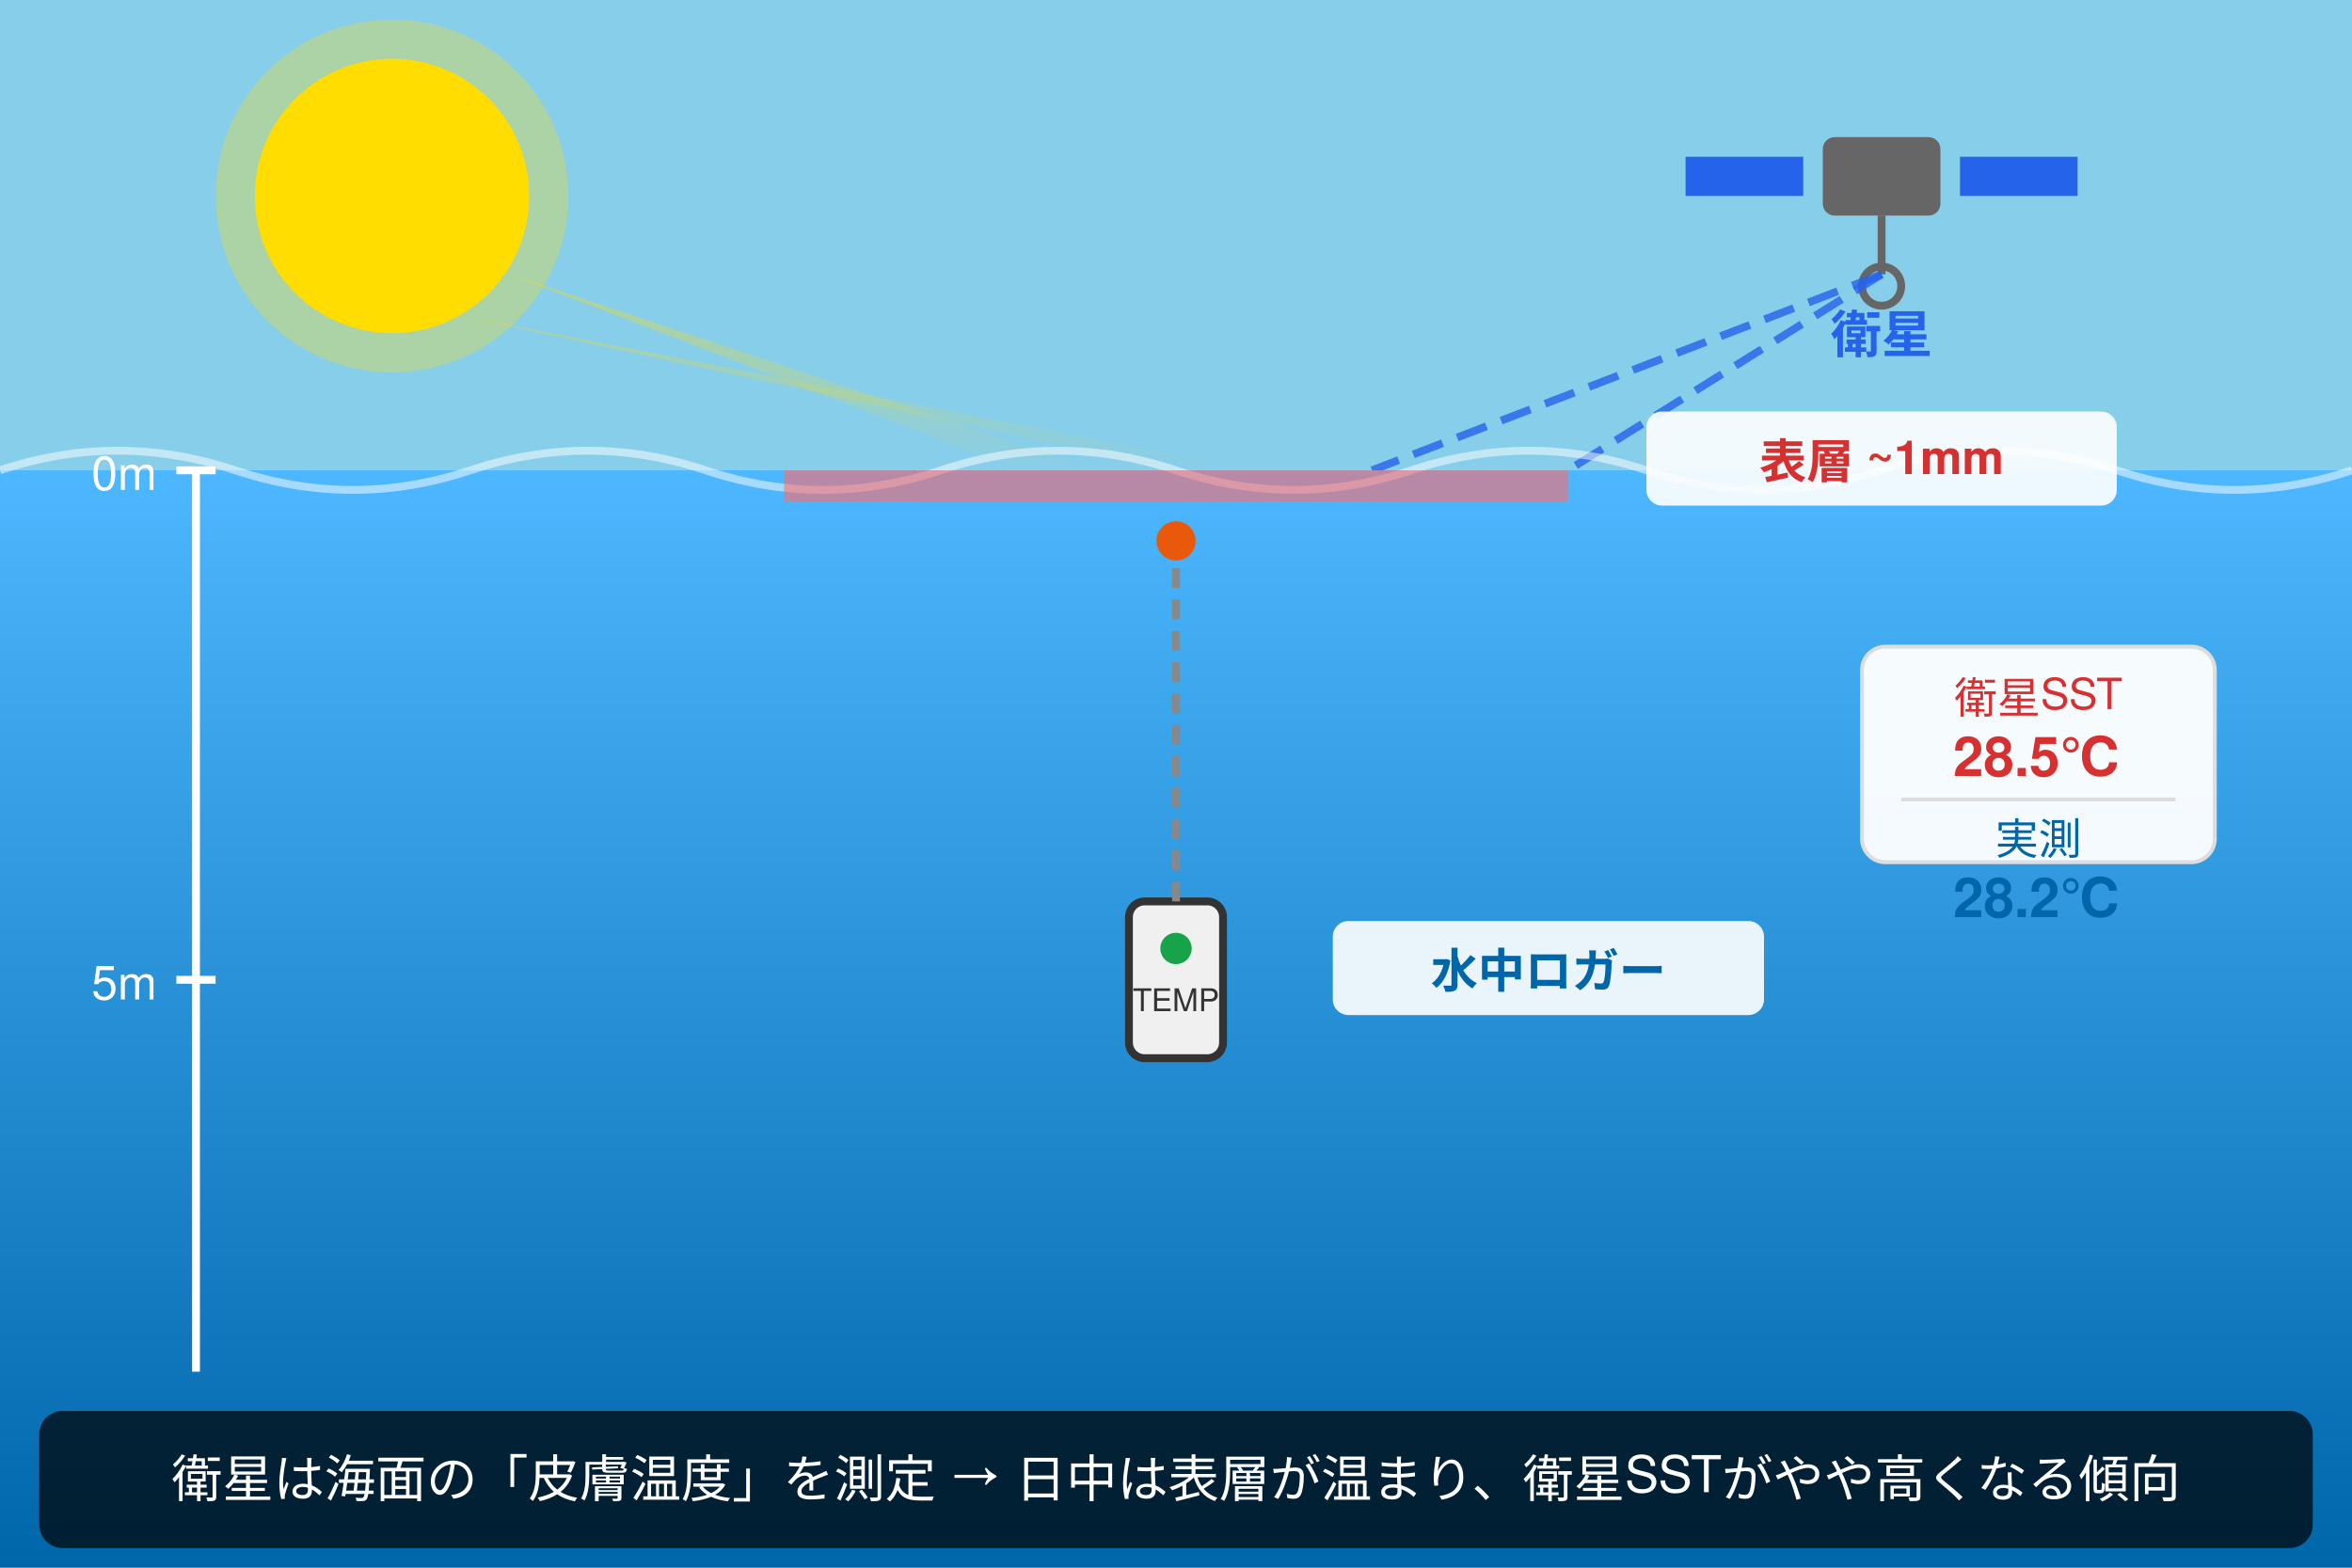
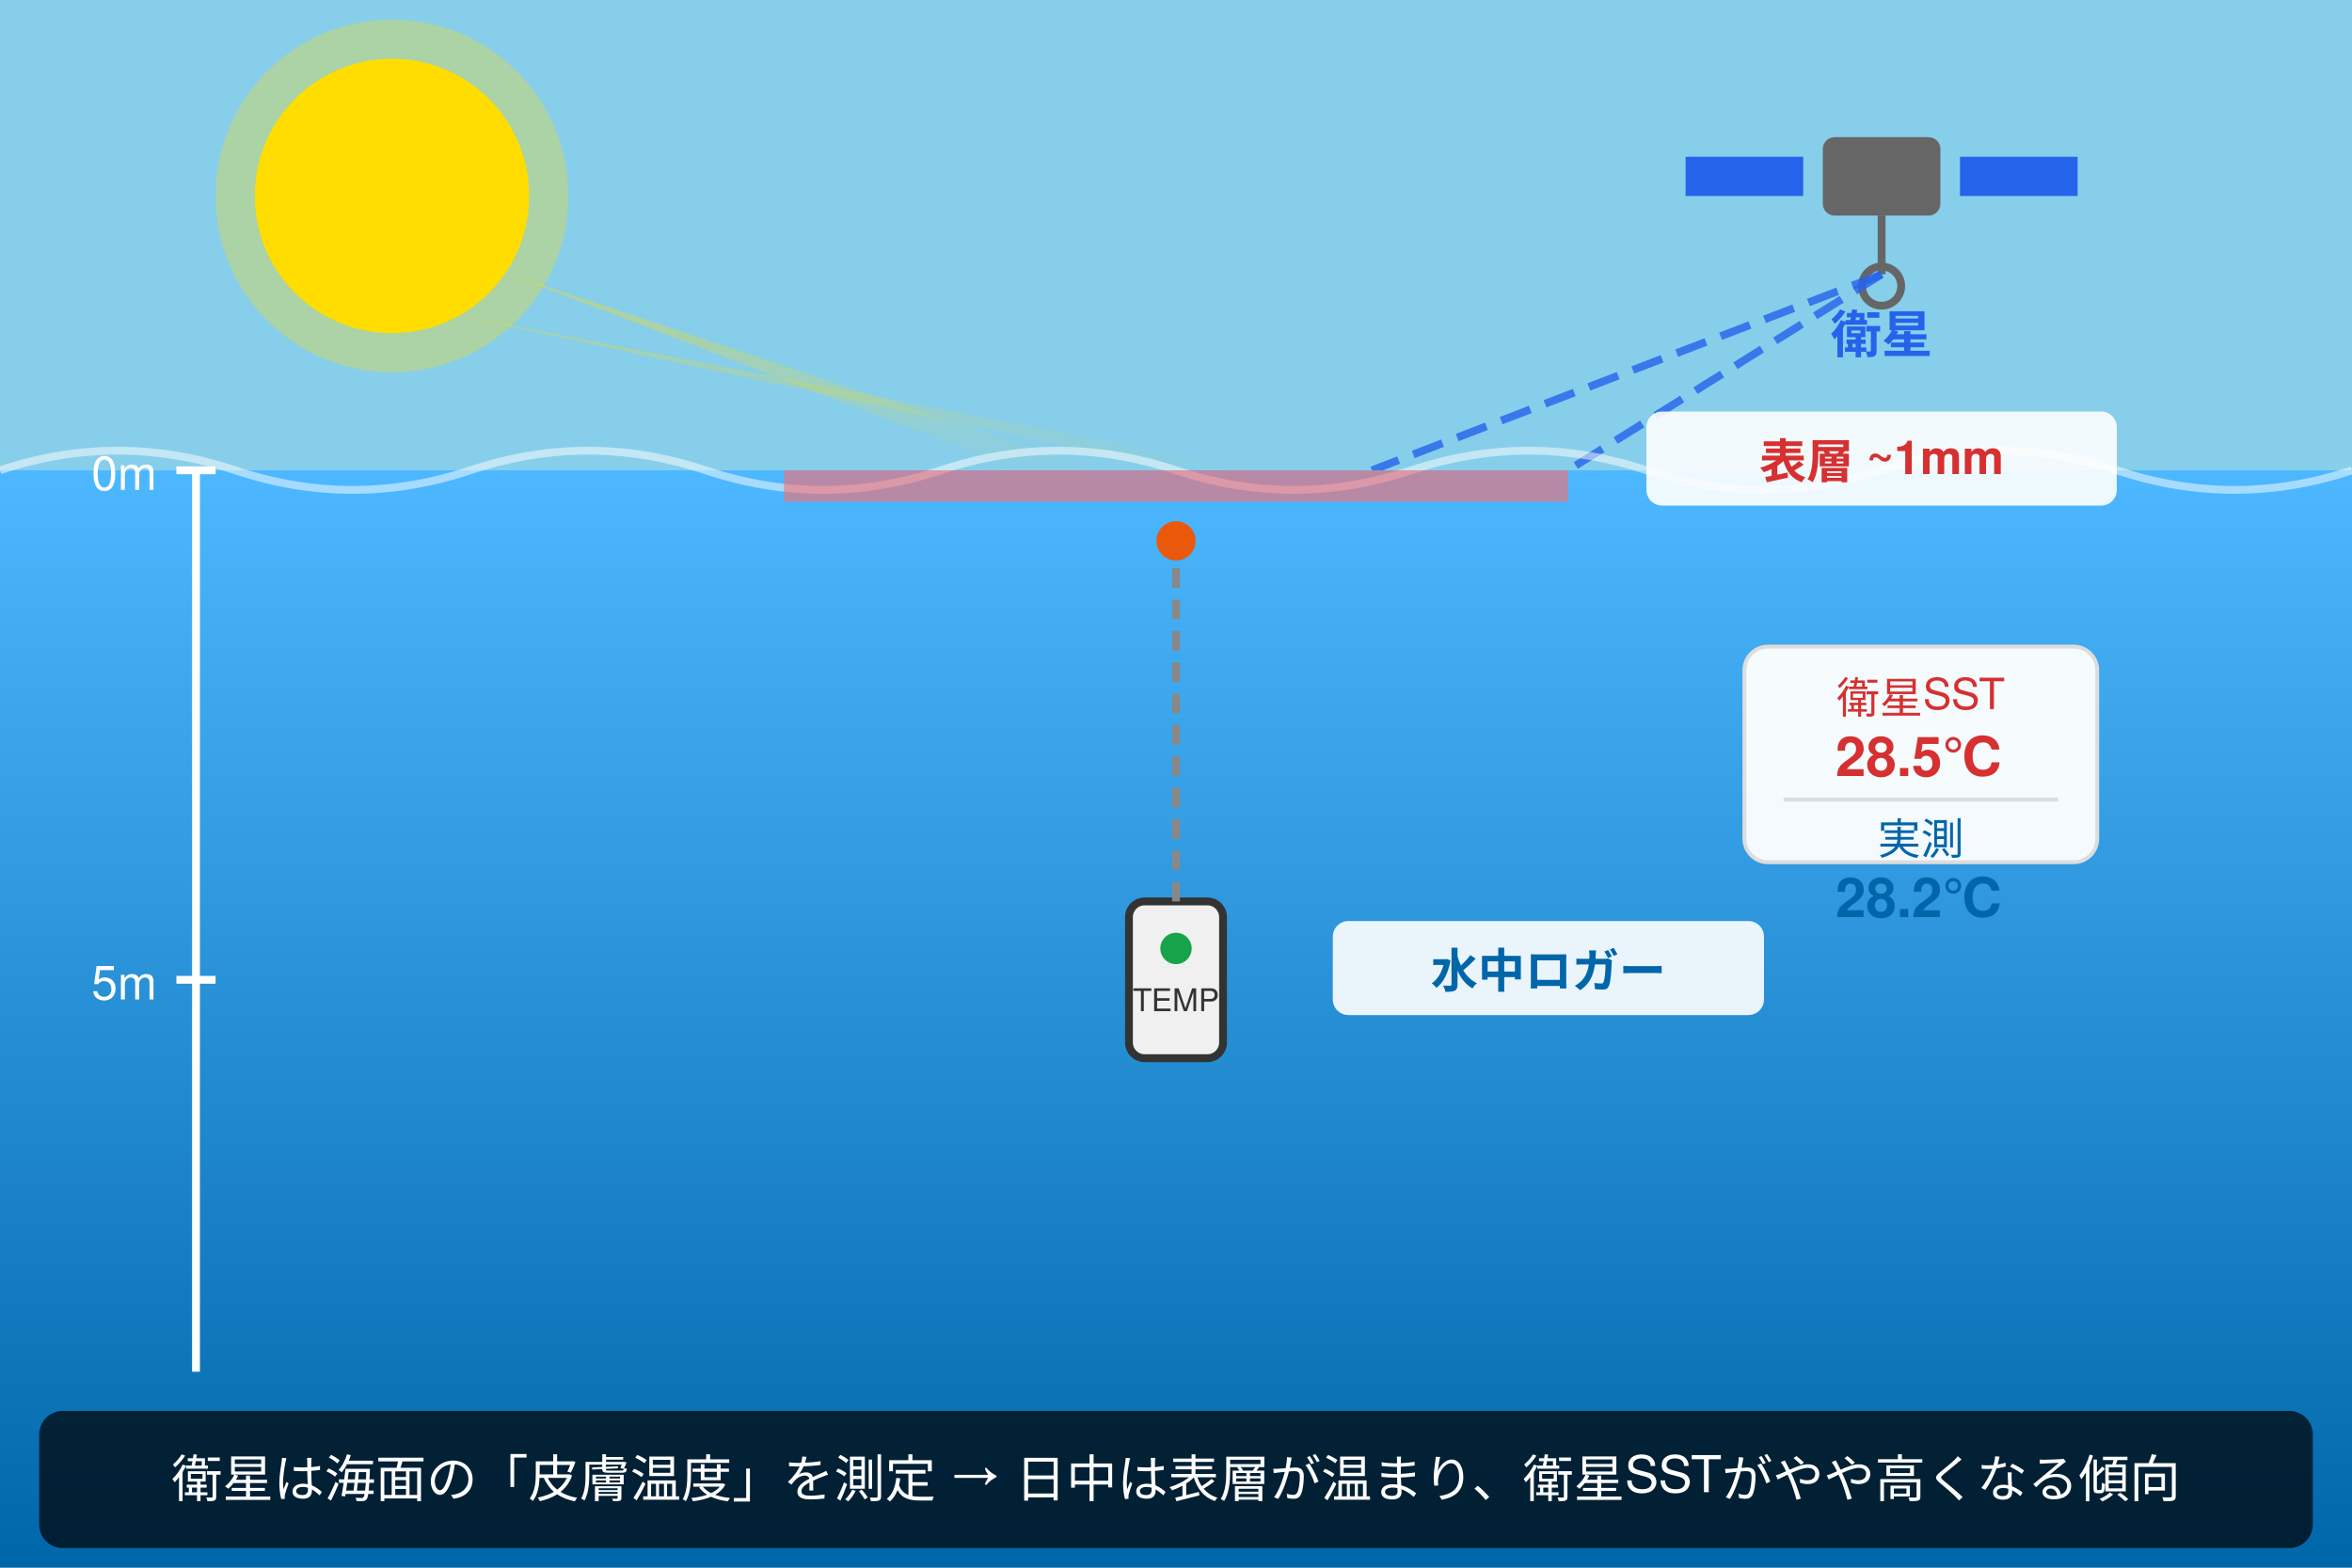
<svg xmlns="http://www.w3.org/2000/svg" viewBox="0 0 600 400" font-family="Helvetica, Arial, sans-serif">
  <defs>
    <linearGradient id="seaGrad" x1="0%" y1="0%" x2="0%" y2="100%">
      <stop offset="0%" style="stop-color:#4db8ff;stop-opacity:1" />
      <stop offset="100%" style="stop-color:#0066aa;stop-opacity:1" />
    </linearGradient>
    <linearGradient id="sunRay" x1="0%" y1="0%" x2="0%" y2="100%">
      <stop offset="0%" style="stop-color:#ffdd00;stop-opacity:0.8" />
      <stop offset="100%" style="stop-color:#ffdd00;stop-opacity:0" />
    </linearGradient>
  </defs>
  <rect x="0" y="0" width="600" height="120" fill="#87ceeb" />
  <circle cx="100" cy="50" r="35" fill="#ffdd00" />
  <circle cx="100" cy="50" r="45" fill="#ffdd00" opacity="0.3" />
  <polygon points="130,70 280,120 260,120" fill="url(#sunRay)" opacity="0.5" />
  <polygon points="115,80 320,120 300,120" fill="url(#sunRay)" opacity="0.4" />
  <g transform="translate(480, 45)">
    <rect x="-15" y="-10" width="30" height="20" fill="#666" rx="3" />
    <rect x="-50" y="-5" width="30" height="10" fill="#2563eb" />
    <rect x="20" y="-5" width="30" height="10" fill="#2563eb" />
    <line x1="0" y1="10" x2="0" y2="25" stroke="#666" stroke-width="2" />
    <circle cx="0" cy="28" r="5" fill="none" stroke="#666" stroke-width="2" />
  </g>
  <line x1="480" y1="70" x2="350" y2="120" stroke="#2563eb" stroke-width="2" stroke-dasharray="8,4" opacity="0.8" />
  <line x1="480" y1="70" x2="400" y2="120" stroke="#2563eb" stroke-width="2" stroke-dasharray="8,4" opacity="0.8" />
  <rect x="0" y="120" width="600" height="280" fill="url(#seaGrad)" />
  <path d="M0,120 Q30,110 60,120 T120,120 T180,120 T240,120 T300,120 T360,120 T420,120 T480,120 T540,120 T600,120" fill="none" stroke="#fff" stroke-width="2" opacity="0.5" />
  <rect x="200" y="120" width="200" height="8" fill="#ff6b6b" opacity="0.6" />
  <g transform="translate(300, 250)">
    <rect x="-12" y="-20" width="24" height="40" fill="#f0f0f0" stroke="#333" stroke-width="2" rx="4" />
    <circle cx="0" cy="-8" r="4" fill="#16a34a" />
    <text x="0" y="8" text-anchor="middle" font-size="8" fill="#333">TEMP</text>
  </g>
  <line x1="300" y1="230" x2="300" y2="140" stroke="#888" stroke-width="2" stroke-dasharray="5,3" />
  <circle cx="300" cy="138" r="5" fill="#ea580c" />
  <line x1="50" y1="120" x2="50" y2="350" stroke="#fff" stroke-width="2" />
  <line x1="45" y1="120" x2="55" y2="120" stroke="#fff" stroke-width="2" />
  <line x1="45" y1="250" x2="55" y2="250" stroke="#fff" stroke-width="2" />
  <text x="40" y="125" text-anchor="end" font-size="12" fill="#fff">0m</text>
  <text x="40" y="255" text-anchor="end" font-size="12" fill="#fff">5m</text>
  <text x="480" y="90" text-anchor="middle" font-size="13" fill="#2563eb" font-weight="bold">衛星</text>
  <rect x="420" y="105" width="120" height="24" fill="rgba(255,255,255,0.9)" rx="4" />
  <text x="480" y="122" text-anchor="middle" font-size="12" fill="#d63031" font-weight="bold">表層 ~1mm</text>
  <rect x="340" y="235" width="110" height="24" fill="rgba(255,255,255,0.9)" rx="4" />
  <text x="395" y="252" text-anchor="middle" font-size="12" fill="#0066aa" font-weight="bold">水中ロガー</text>
-   <g transform="translate(520, 180)">
+   <g transform="translate(490, 180)">
    <rect x="-45" y="-15" width="90" height="55" fill="rgba(255,255,255,0.95)" rx="6" stroke="#ddd" />
    <text x="0" y="2" text-anchor="middle" font-size="11" fill="#d63031">衛星SST</text>
    <text x="0" y="18" text-anchor="middle" font-size="14" fill="#d63031" font-weight="bold">28.5℃</text>
    <line x1="-35" y1="24" x2="35" y2="24" stroke="#ddd" />
    <text x="0" y="38" text-anchor="middle" font-size="11" fill="#0066aa">実測</text>
    <text x="0" y="54" text-anchor="middle" font-size="14" fill="#0066aa" font-weight="bold">28.2℃</text>
  </g>
  <rect x="10" y="360" width="580" height="35" fill="rgba(0,0,0,0.7)" rx="6" />
  <text x="300" y="382" text-anchor="middle" font-size="13" fill="#fff">
    衛星は海面の「皮膚温度」を測定 → 日中は表層が温まり、衛星SSTがやや高くなる傾向
  </text>
</svg>
